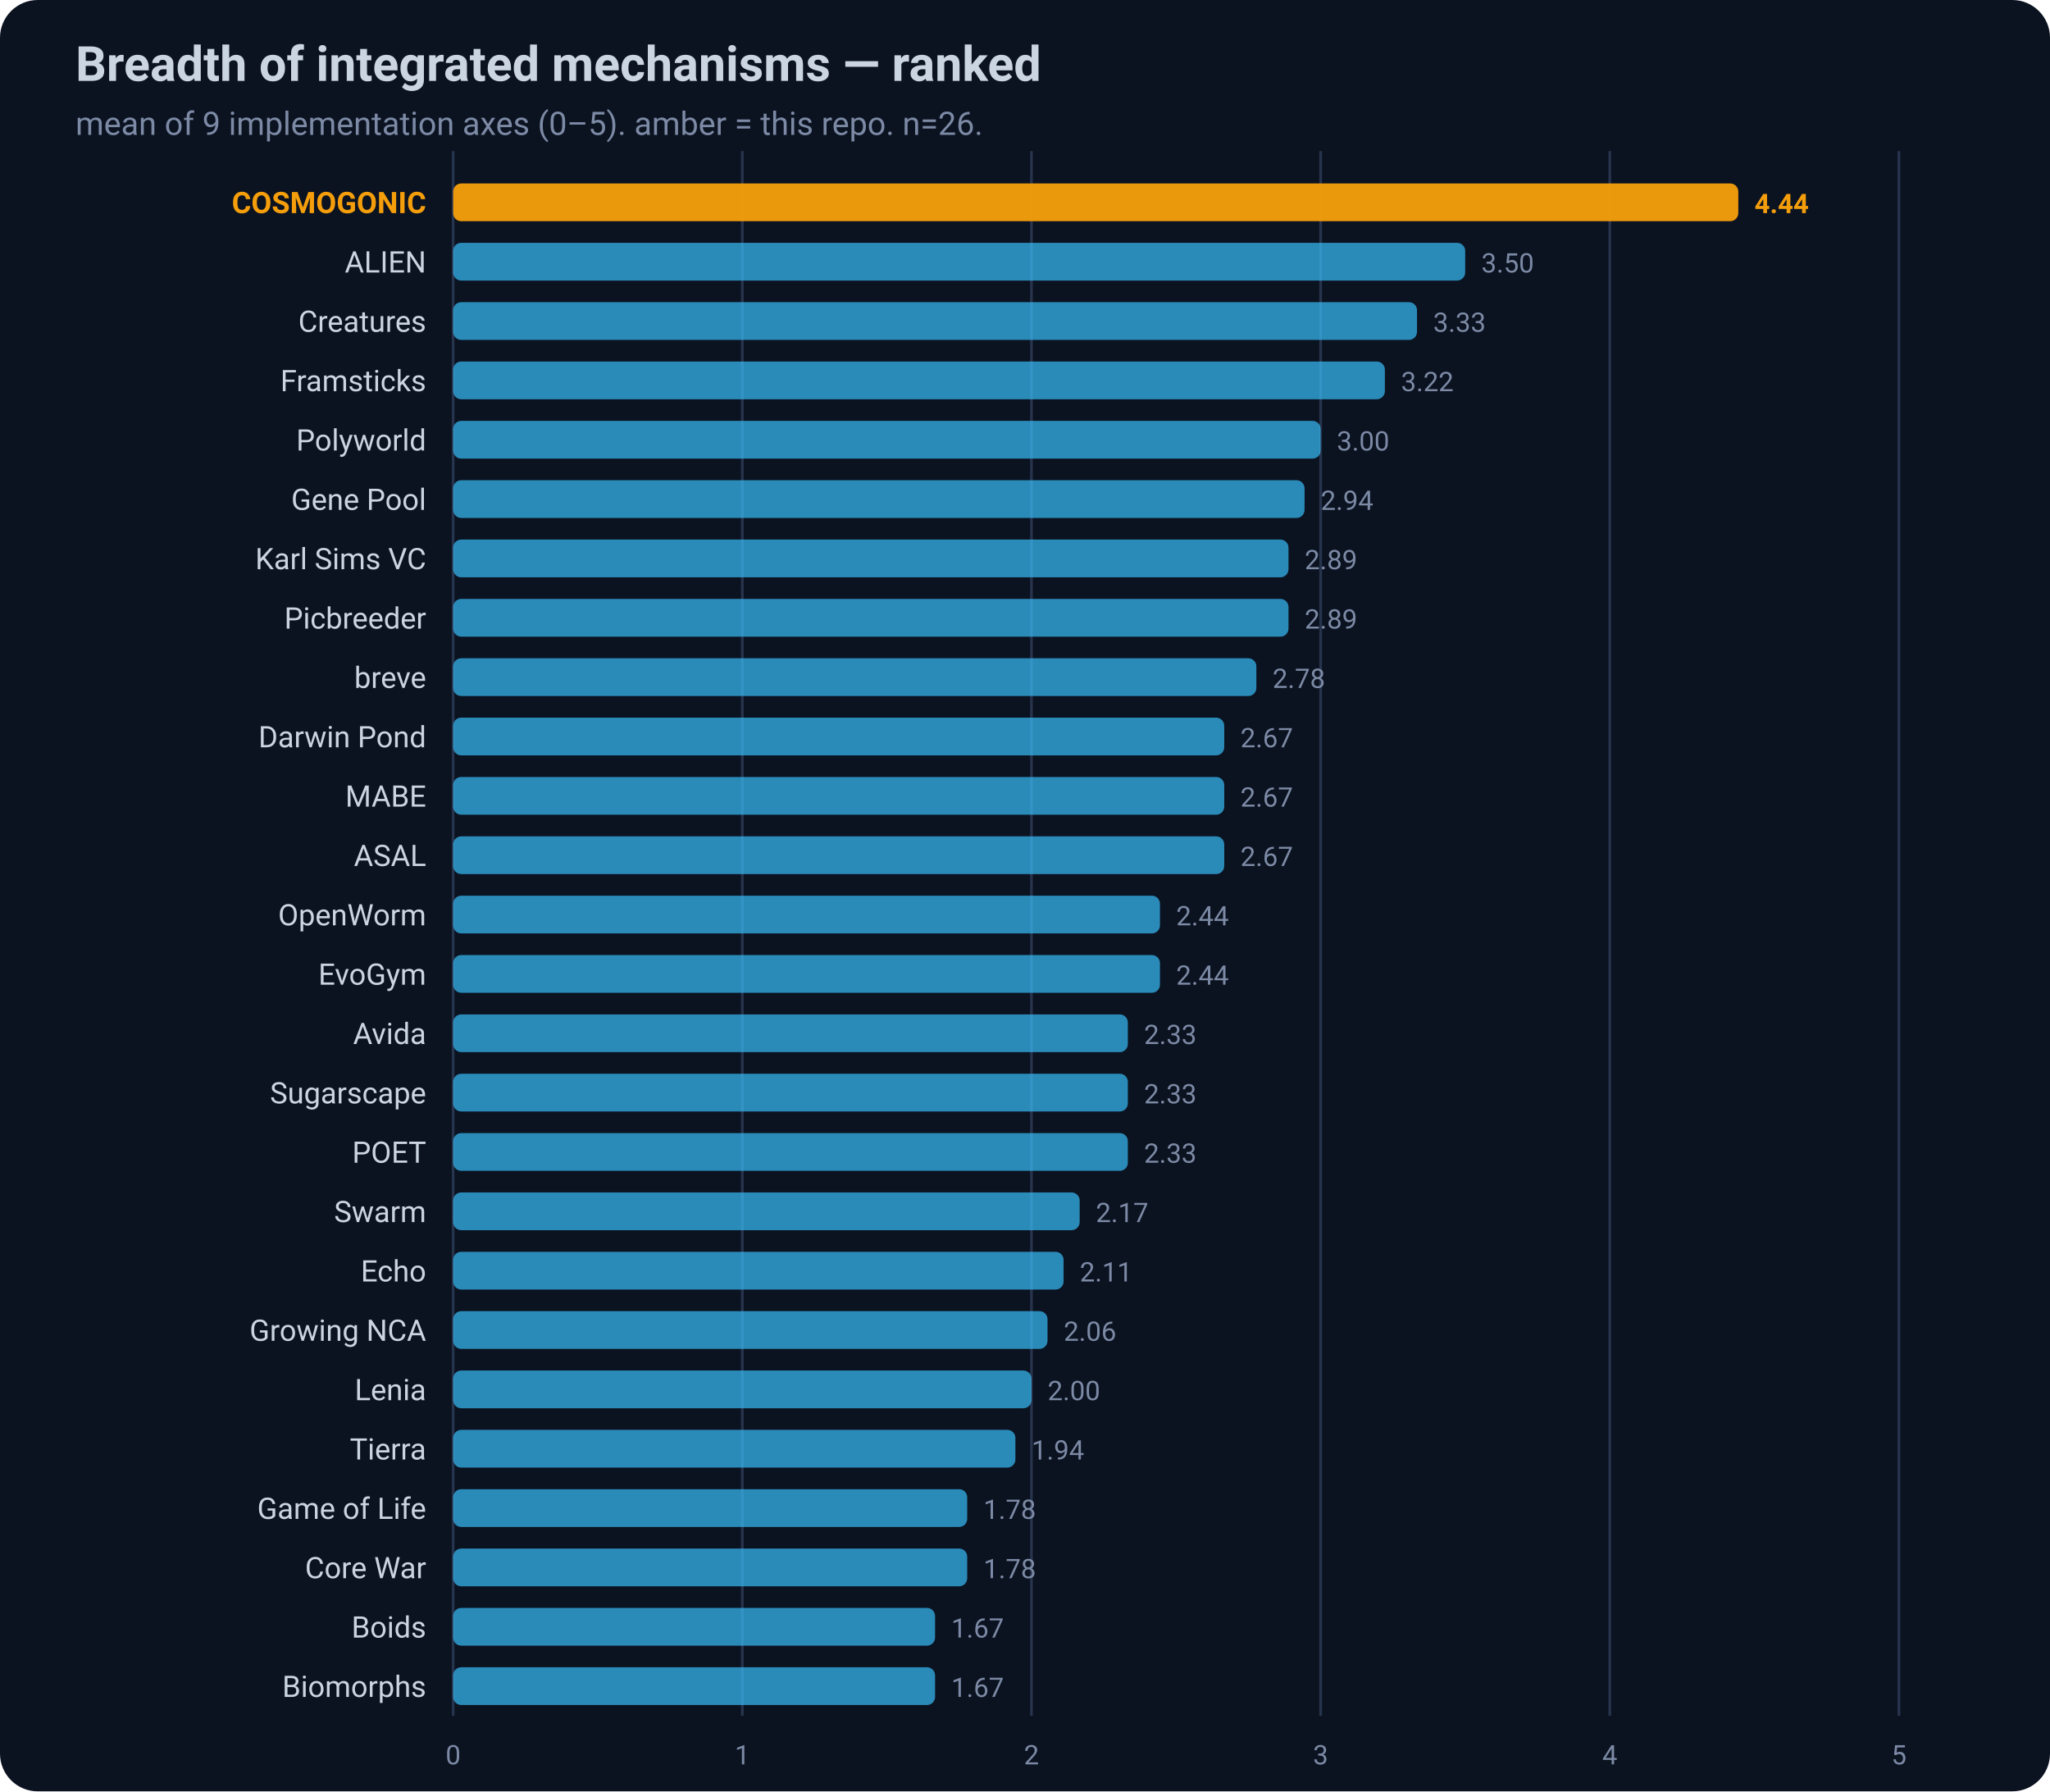
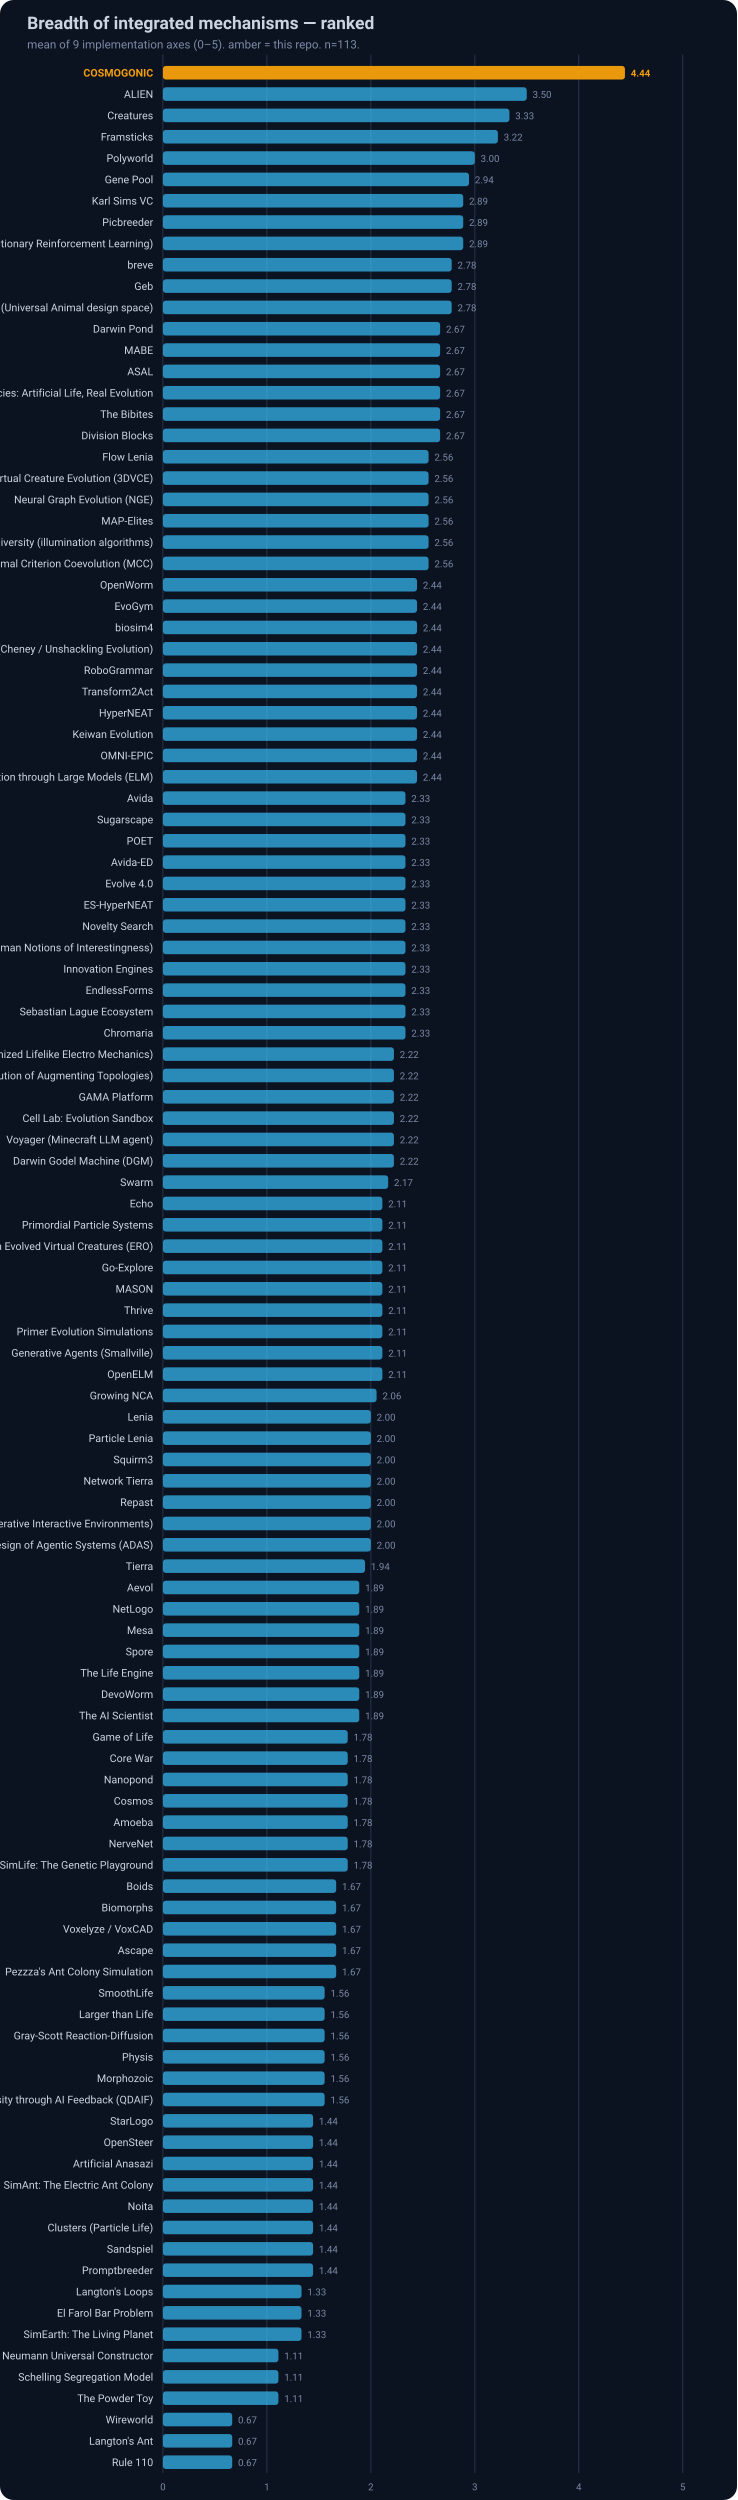
- <svg xmlns="http://www.w3.org/2000/svg" viewBox="0 0 760 664" font-family="ui-sans-serif,system-ui,Segoe UI,Roboto,sans-serif" role="img" aria-label="Ranked breadth of integrated mechanisms">
-   <rect width="760" height="664" rx="14" fill="#0b1220" />
+ <svg xmlns="http://www.w3.org/2000/svg" viewBox="0 0 760 2578" font-family="ui-sans-serif,system-ui,Segoe UI,Roboto,sans-serif" role="img" aria-label="Ranked breadth of integrated mechanisms">
+   <rect width="760" height="2578" rx="14" fill="#0b1220" />
  <text x="28" y="30" fill="#cbd5e1" font-size="18" font-weight="700">Breadth of integrated mechanisms — ranked</text>
-   <text x="28" y="50" fill="#7c8aa5" font-size="12">mean of 9 implementation axes (0–5). amber = this repo. n=26.</text>
-   <line x1="168" y1="56" x2="168" y2="636" stroke="#27344d" stroke-width="1" />
-   <text x="168" y="654" fill="#7c8aa5" font-size="10" text-anchor="middle">0</text>
-   <line x1="275.2" y1="56" x2="275.2" y2="636" stroke="#27344d" stroke-width="1" />
-   <text x="275.2" y="654" fill="#7c8aa5" font-size="10" text-anchor="middle">1</text>
-   <line x1="382.4" y1="56" x2="382.4" y2="636" stroke="#27344d" stroke-width="1" />
-   <text x="382.4" y="654" fill="#7c8aa5" font-size="10" text-anchor="middle">2</text>
-   <line x1="489.6" y1="56" x2="489.6" y2="636" stroke="#27344d" stroke-width="1" />
-   <text x="489.6" y="654" fill="#7c8aa5" font-size="10" text-anchor="middle">3</text>
-   <line x1="596.8" y1="56" x2="596.8" y2="636" stroke="#27344d" stroke-width="1" />
-   <text x="596.8" y="654" fill="#7c8aa5" font-size="10" text-anchor="middle">4</text>
-   <line x1="704" y1="56" x2="704" y2="636" stroke="#27344d" stroke-width="1" />
-   <text x="704" y="654" fill="#7c8aa5" font-size="10" text-anchor="middle">5</text>
+   <text x="28" y="50" fill="#7c8aa5" font-size="12">mean of 9 implementation axes (0–5). amber = this repo. n=113.</text>
+   <line x1="168" y1="56" x2="168" y2="2550" stroke="#27344d" stroke-width="1" />
+   <text x="168" y="2568" fill="#7c8aa5" font-size="10" text-anchor="middle">0</text>
+   <line x1="275.2" y1="56" x2="275.2" y2="2550" stroke="#27344d" stroke-width="1" />
+   <text x="275.2" y="2568" fill="#7c8aa5" font-size="10" text-anchor="middle">1</text>
+   <line x1="382.4" y1="56" x2="382.4" y2="2550" stroke="#27344d" stroke-width="1" />
+   <text x="382.4" y="2568" fill="#7c8aa5" font-size="10" text-anchor="middle">2</text>
+   <line x1="489.6" y1="56" x2="489.6" y2="2550" stroke="#27344d" stroke-width="1" />
+   <text x="489.6" y="2568" fill="#7c8aa5" font-size="10" text-anchor="middle">3</text>
+   <line x1="596.8" y1="56" x2="596.8" y2="2550" stroke="#27344d" stroke-width="1" />
+   <text x="596.8" y="2568" fill="#7c8aa5" font-size="10" text-anchor="middle">4</text>
+   <line x1="704" y1="56" x2="704" y2="2550" stroke="#27344d" stroke-width="1" />
+   <text x="704" y="2568" fill="#7c8aa5" font-size="10" text-anchor="middle">5</text>
  <text x="158" y="79" fill="#f59e0b" font-size="11" font-weight="700" text-anchor="end">COSMOGONIC</text>
  <rect x="168" y="68" width="476.444" height="14" rx="3" fill="#f59e0b" opacity="0.95" />
  <text x="650.444" y="79" fill="#f59e0b" font-size="10" font-weight="700">4.44</text>
  <text x="158" y="101" fill="#cbd5e1" font-size="11" font-weight="400" text-anchor="end">ALIEN</text>
  <rect x="168" y="90" width="375.2" height="14" rx="3" fill="#38bdf8" opacity="0.7" />
  <text x="549.2" y="101" fill="#7c8aa5" font-size="10" font-weight="400">3.50</text>
  <text x="158" y="123" fill="#cbd5e1" font-size="11" font-weight="400" text-anchor="end">Creatures</text>
  <rect x="168" y="112" width="357.333" height="14" rx="3" fill="#38bdf8" opacity="0.7" />
  <text x="531.333" y="123" fill="#7c8aa5" font-size="10" font-weight="400">3.33</text>
  <text x="158" y="145" fill="#cbd5e1" font-size="11" font-weight="400" text-anchor="end">Framsticks</text>
  <rect x="168" y="134" width="345.422" height="14" rx="3" fill="#38bdf8" opacity="0.7" />
  <text x="519.422" y="145" fill="#7c8aa5" font-size="10" font-weight="400">3.22</text>
  <text x="158" y="167" fill="#cbd5e1" font-size="11" font-weight="400" text-anchor="end">Polyworld</text>
  <rect x="168" y="156" width="321.6" height="14" rx="3" fill="#38bdf8" opacity="0.7" />
  <text x="495.6" y="167" fill="#7c8aa5" font-size="10" font-weight="400">3.00</text>
  <text x="158" y="189" fill="#cbd5e1" font-size="11" font-weight="400" text-anchor="end">Gene Pool</text>
  <rect x="168" y="178" width="315.644" height="14" rx="3" fill="#38bdf8" opacity="0.7" />
  <text x="489.644" y="189" fill="#7c8aa5" font-size="10" font-weight="400">2.94</text>
  <text x="158" y="211" fill="#cbd5e1" font-size="11" font-weight="400" text-anchor="end">Karl Sims VC</text>
  <rect x="168" y="200" width="309.689" height="14" rx="3" fill="#38bdf8" opacity="0.7" />
  <text x="483.689" y="211" fill="#7c8aa5" font-size="10" font-weight="400">2.89</text>
  <text x="158" y="233" fill="#cbd5e1" font-size="11" font-weight="400" text-anchor="end">Picbreeder</text>
  <rect x="168" y="222" width="309.689" height="14" rx="3" fill="#38bdf8" opacity="0.7" />
  <text x="483.689" y="233" fill="#7c8aa5" font-size="10" font-weight="400">2.89</text>
-   <text x="158" y="255" fill="#cbd5e1" font-size="11" font-weight="400" text-anchor="end">breve</text>
-   <rect x="168" y="244" width="297.778" height="14" rx="3" fill="#38bdf8" opacity="0.7" />
-   <text x="471.778" y="255" fill="#7c8aa5" font-size="10" font-weight="400">2.78</text>
-   <text x="158" y="277" fill="#cbd5e1" font-size="11" font-weight="400" text-anchor="end">Darwin Pond</text>
-   <rect x="168" y="266" width="285.867" height="14" rx="3" fill="#38bdf8" opacity="0.7" />
-   <text x="459.867" y="277" fill="#7c8aa5" font-size="10" font-weight="400">2.67</text>
-   <text x="158" y="299" fill="#cbd5e1" font-size="11" font-weight="400" text-anchor="end">MABE</text>
-   <rect x="168" y="288" width="285.867" height="14" rx="3" fill="#38bdf8" opacity="0.7" />
-   <text x="459.867" y="299" fill="#7c8aa5" font-size="10" font-weight="400">2.67</text>
-   <text x="158" y="321" fill="#cbd5e1" font-size="11" font-weight="400" text-anchor="end">ASAL</text>
-   <rect x="168" y="310" width="285.867" height="14" rx="3" fill="#38bdf8" opacity="0.7" />
-   <text x="459.867" y="321" fill="#7c8aa5" font-size="10" font-weight="400">2.67</text>
-   <text x="158" y="343" fill="#cbd5e1" font-size="11" font-weight="400" text-anchor="end">OpenWorm</text>
-   <rect x="168" y="332" width="262.044" height="14" rx="3" fill="#38bdf8" opacity="0.7" />
-   <text x="436.044" y="343" fill="#7c8aa5" font-size="10" font-weight="400">2.44</text>
-   <text x="158" y="365" fill="#cbd5e1" font-size="11" font-weight="400" text-anchor="end">EvoGym</text>
-   <rect x="168" y="354" width="262.044" height="14" rx="3" fill="#38bdf8" opacity="0.7" />
-   <text x="436.044" y="365" fill="#7c8aa5" font-size="10" font-weight="400">2.44</text>
-   <text x="158" y="387" fill="#cbd5e1" font-size="11" font-weight="400" text-anchor="end">Avida</text>
-   <rect x="168" y="376" width="250.133" height="14" rx="3" fill="#38bdf8" opacity="0.7" />
-   <text x="424.133" y="387" fill="#7c8aa5" font-size="10" font-weight="400">2.33</text>
-   <text x="158" y="409" fill="#cbd5e1" font-size="11" font-weight="400" text-anchor="end">Sugarscape</text>
-   <rect x="168" y="398" width="250.133" height="14" rx="3" fill="#38bdf8" opacity="0.7" />
-   <text x="424.133" y="409" fill="#7c8aa5" font-size="10" font-weight="400">2.33</text>
-   <text x="158" y="431" fill="#cbd5e1" font-size="11" font-weight="400" text-anchor="end">POET</text>
-   <rect x="168" y="420" width="250.133" height="14" rx="3" fill="#38bdf8" opacity="0.7" />
-   <text x="424.133" y="431" fill="#7c8aa5" font-size="10" font-weight="400">2.33</text>
-   <text x="158" y="453" fill="#cbd5e1" font-size="11" font-weight="400" text-anchor="end">Swarm</text>
-   <rect x="168" y="442" width="232.267" height="14" rx="3" fill="#38bdf8" opacity="0.7" />
-   <text x="406.267" y="453" fill="#7c8aa5" font-size="10" font-weight="400">2.17</text>
-   <text x="158" y="475" fill="#cbd5e1" font-size="11" font-weight="400" text-anchor="end">Echo</text>
-   <rect x="168" y="464" width="226.311" height="14" rx="3" fill="#38bdf8" opacity="0.7" />
-   <text x="400.311" y="475" fill="#7c8aa5" font-size="10" font-weight="400">2.11</text>
-   <text x="158" y="497" fill="#cbd5e1" font-size="11" font-weight="400" text-anchor="end">Growing NCA</text>
-   <rect x="168" y="486" width="220.356" height="14" rx="3" fill="#38bdf8" opacity="0.7" />
-   <text x="394.356" y="497" fill="#7c8aa5" font-size="10" font-weight="400">2.06</text>
-   <text x="158" y="519" fill="#cbd5e1" font-size="11" font-weight="400" text-anchor="end">Lenia</text>
-   <rect x="168" y="508" width="214.4" height="14" rx="3" fill="#38bdf8" opacity="0.7" />
-   <text x="388.4" y="519" fill="#7c8aa5" font-size="10" font-weight="400">2.00</text>
-   <text x="158" y="541" fill="#cbd5e1" font-size="11" font-weight="400" text-anchor="end">Tierra</text>
-   <rect x="168" y="530" width="208.444" height="14" rx="3" fill="#38bdf8" opacity="0.7" />
-   <text x="382.444" y="541" fill="#7c8aa5" font-size="10" font-weight="400">1.94</text>
-   <text x="158" y="563" fill="#cbd5e1" font-size="11" font-weight="400" text-anchor="end">Game of Life</text>
-   <rect x="168" y="552" width="190.578" height="14" rx="3" fill="#38bdf8" opacity="0.7" />
-   <text x="364.578" y="563" fill="#7c8aa5" font-size="10" font-weight="400">1.78</text>
-   <text x="158" y="585" fill="#cbd5e1" font-size="11" font-weight="400" text-anchor="end">Core War</text>
-   <rect x="168" y="574" width="190.578" height="14" rx="3" fill="#38bdf8" opacity="0.7" />
-   <text x="364.578" y="585" fill="#7c8aa5" font-size="10" font-weight="400">1.78</text>
-   <text x="158" y="607" fill="#cbd5e1" font-size="11" font-weight="400" text-anchor="end">Boids</text>
-   <rect x="168" y="596" width="178.667" height="14" rx="3" fill="#38bdf8" opacity="0.7" />
-   <text x="352.667" y="607" fill="#7c8aa5" font-size="10" font-weight="400">1.67</text>
-   <text x="158" y="629" fill="#cbd5e1" font-size="11" font-weight="400" text-anchor="end">Biomorphs</text>
-   <rect x="168" y="618" width="178.667" height="14" rx="3" fill="#38bdf8" opacity="0.7" />
-   <text x="352.667" y="629" fill="#7c8aa5" font-size="10" font-weight="400">1.67</text>
+   <text x="158" y="255" fill="#cbd5e1" font-size="11" font-weight="400" text-anchor="end">DERL (Deep Evolutionary Reinforcement Learning)</text>
+   <rect x="168" y="244" width="309.689" height="14" rx="3" fill="#38bdf8" opacity="0.7" />
+   <text x="483.689" y="255" fill="#7c8aa5" font-size="10" font-weight="400">2.89</text>
+   <text x="158" y="277" fill="#cbd5e1" font-size="11" font-weight="400" text-anchor="end">breve</text>
+   <rect x="168" y="266" width="297.778" height="14" rx="3" fill="#38bdf8" opacity="0.7" />
+   <text x="471.778" y="277" fill="#7c8aa5" font-size="10" font-weight="400">2.78</text>
+   <text x="158" y="299" fill="#cbd5e1" font-size="11" font-weight="400" text-anchor="end">Geb</text>
+   <rect x="168" y="288" width="297.778" height="14" rx="3" fill="#38bdf8" opacity="0.7" />
+   <text x="471.778" y="299" fill="#7c8aa5" font-size="10" font-weight="400">2.78</text>
+   <text x="158" y="321" fill="#cbd5e1" font-size="11" font-weight="400" text-anchor="end">UNIMAL (Universal Animal design space)</text>
+   <rect x="168" y="310" width="297.778" height="14" rx="3" fill="#38bdf8" opacity="0.7" />
+   <text x="471.778" y="321" fill="#7c8aa5" font-size="10" font-weight="400">2.78</text>
+   <text x="158" y="343" fill="#cbd5e1" font-size="11" font-weight="400" text-anchor="end">Darwin Pond</text>
+   <rect x="168" y="332" width="285.867" height="14" rx="3" fill="#38bdf8" opacity="0.7" />
+   <text x="459.867" y="343" fill="#7c8aa5" font-size="10" font-weight="400">2.67</text>
+   <text x="158" y="365" fill="#cbd5e1" font-size="11" font-weight="400" text-anchor="end">MABE</text>
+   <rect x="168" y="354" width="285.867" height="14" rx="3" fill="#38bdf8" opacity="0.7" />
+   <text x="459.867" y="365" fill="#7c8aa5" font-size="10" font-weight="400">2.67</text>
+   <text x="158" y="387" fill="#cbd5e1" font-size="11" font-weight="400" text-anchor="end">ASAL</text>
+   <rect x="168" y="376" width="285.867" height="14" rx="3" fill="#38bdf8" opacity="0.7" />
+   <text x="459.867" y="387" fill="#7c8aa5" font-size="10" font-weight="400">2.67</text>
+   <text x="158" y="409" fill="#cbd5e1" font-size="11" font-weight="400" text-anchor="end">Species: Artificial Life, Real Evolution</text>
+   <rect x="168" y="398" width="285.867" height="14" rx="3" fill="#38bdf8" opacity="0.7" />
+   <text x="459.867" y="409" fill="#7c8aa5" font-size="10" font-weight="400">2.67</text>
+   <text x="158" y="431" fill="#cbd5e1" font-size="11" font-weight="400" text-anchor="end">The Bibites</text>
+   <rect x="168" y="420" width="285.867" height="14" rx="3" fill="#38bdf8" opacity="0.7" />
+   <text x="459.867" y="431" fill="#7c8aa5" font-size="10" font-weight="400">2.67</text>
+   <text x="158" y="453" fill="#cbd5e1" font-size="11" font-weight="400" text-anchor="end">Division Blocks</text>
+   <rect x="168" y="442" width="285.867" height="14" rx="3" fill="#38bdf8" opacity="0.7" />
+   <text x="459.867" y="453" fill="#7c8aa5" font-size="10" font-weight="400">2.67</text>
+   <text x="158" y="475" fill="#cbd5e1" font-size="11" font-weight="400" text-anchor="end">Flow Lenia</text>
+   <rect x="168" y="464" width="273.956" height="14" rx="3" fill="#38bdf8" opacity="0.7" />
+   <text x="447.956" y="475" fill="#7c8aa5" font-size="10" font-weight="400">2.56</text>
+   <text x="158" y="497" fill="#cbd5e1" font-size="11" font-weight="400" text-anchor="end">3D Virtual Creature Evolution (3DVCE)</text>
+   <rect x="168" y="486" width="273.956" height="14" rx="3" fill="#38bdf8" opacity="0.7" />
+   <text x="447.956" y="497" fill="#7c8aa5" font-size="10" font-weight="400">2.56</text>
+   <text x="158" y="519" fill="#cbd5e1" font-size="11" font-weight="400" text-anchor="end">Neural Graph Evolution (NGE)</text>
+   <rect x="168" y="508" width="273.956" height="14" rx="3" fill="#38bdf8" opacity="0.7" />
+   <text x="447.956" y="519" fill="#7c8aa5" font-size="10" font-weight="400">2.56</text>
+   <text x="158" y="541" fill="#cbd5e1" font-size="11" font-weight="400" text-anchor="end">MAP-Elites</text>
+   <rect x="168" y="530" width="273.956" height="14" rx="3" fill="#38bdf8" opacity="0.7" />
+   <text x="447.956" y="541" fill="#7c8aa5" font-size="10" font-weight="400">2.56</text>
+   <text x="158" y="563" fill="#cbd5e1" font-size="11" font-weight="400" text-anchor="end">Quality-Diversity (illumination algorithms)</text>
+   <rect x="168" y="552" width="273.956" height="14" rx="3" fill="#38bdf8" opacity="0.7" />
+   <text x="447.956" y="563" fill="#7c8aa5" font-size="10" font-weight="400">2.56</text>
+   <text x="158" y="585" fill="#cbd5e1" font-size="11" font-weight="400" text-anchor="end">Minimal Criterion Coevolution (MCC)</text>
+   <rect x="168" y="574" width="273.956" height="14" rx="3" fill="#38bdf8" opacity="0.7" />
+   <text x="447.956" y="585" fill="#7c8aa5" font-size="10" font-weight="400">2.56</text>
+   <text x="158" y="607" fill="#cbd5e1" font-size="11" font-weight="400" text-anchor="end">OpenWorm</text>
+   <rect x="168" y="596" width="262.044" height="14" rx="3" fill="#38bdf8" opacity="0.7" />
+   <text x="436.044" y="607" fill="#7c8aa5" font-size="10" font-weight="400">2.44</text>
+   <text x="158" y="629" fill="#cbd5e1" font-size="11" font-weight="400" text-anchor="end">EvoGym</text>
+   <rect x="168" y="618" width="262.044" height="14" rx="3" fill="#38bdf8" opacity="0.7" />
+   <text x="436.044" y="629" fill="#7c8aa5" font-size="10" font-weight="400">2.44</text>
+   <text x="158" y="651" fill="#cbd5e1" font-size="11" font-weight="400" text-anchor="end">biosim4</text>
+   <rect x="168" y="640" width="262.044" height="14" rx="3" fill="#38bdf8" opacity="0.7" />
+   <text x="436.044" y="651" fill="#7c8aa5" font-size="10" font-weight="400">2.44</text>
+   <text x="158" y="673" fill="#cbd5e1" font-size="11" font-weight="400" text-anchor="end">Evolving Soft Robots (Cheney / Unshackling Evolution)</text>
+   <rect x="168" y="662" width="262.044" height="14" rx="3" fill="#38bdf8" opacity="0.7" />
+   <text x="436.044" y="673" fill="#7c8aa5" font-size="10" font-weight="400">2.44</text>
+   <text x="158" y="695" fill="#cbd5e1" font-size="11" font-weight="400" text-anchor="end">RoboGrammar</text>
+   <rect x="168" y="684" width="262.044" height="14" rx="3" fill="#38bdf8" opacity="0.7" />
+   <text x="436.044" y="695" fill="#7c8aa5" font-size="10" font-weight="400">2.44</text>
+   <text x="158" y="717" fill="#cbd5e1" font-size="11" font-weight="400" text-anchor="end">Transform2Act</text>
+   <rect x="168" y="706" width="262.044" height="14" rx="3" fill="#38bdf8" opacity="0.7" />
+   <text x="436.044" y="717" fill="#7c8aa5" font-size="10" font-weight="400">2.44</text>
+   <text x="158" y="739" fill="#cbd5e1" font-size="11" font-weight="400" text-anchor="end">HyperNEAT</text>
+   <rect x="168" y="728" width="262.044" height="14" rx="3" fill="#38bdf8" opacity="0.7" />
+   <text x="436.044" y="739" fill="#7c8aa5" font-size="10" font-weight="400">2.44</text>
+   <text x="158" y="761" fill="#cbd5e1" font-size="11" font-weight="400" text-anchor="end">Keiwan Evolution</text>
+   <rect x="168" y="750" width="262.044" height="14" rx="3" fill="#38bdf8" opacity="0.7" />
+   <text x="436.044" y="761" fill="#7c8aa5" font-size="10" font-weight="400">2.44</text>
+   <text x="158" y="783" fill="#cbd5e1" font-size="11" font-weight="400" text-anchor="end">OMNI-EPIC</text>
+   <rect x="168" y="772" width="262.044" height="14" rx="3" fill="#38bdf8" opacity="0.7" />
+   <text x="436.044" y="783" fill="#7c8aa5" font-size="10" font-weight="400">2.44</text>
+   <text x="158" y="805" fill="#cbd5e1" font-size="11" font-weight="400" text-anchor="end">Evolution through Large Models (ELM)</text>
+   <rect x="168" y="794" width="262.044" height="14" rx="3" fill="#38bdf8" opacity="0.7" />
+   <text x="436.044" y="805" fill="#7c8aa5" font-size="10" font-weight="400">2.44</text>
+   <text x="158" y="827" fill="#cbd5e1" font-size="11" font-weight="400" text-anchor="end">Avida</text>
+   <rect x="168" y="816" width="250.133" height="14" rx="3" fill="#38bdf8" opacity="0.7" />
+   <text x="424.133" y="827" fill="#7c8aa5" font-size="10" font-weight="400">2.33</text>
+   <text x="158" y="849" fill="#cbd5e1" font-size="11" font-weight="400" text-anchor="end">Sugarscape</text>
+   <rect x="168" y="838" width="250.133" height="14" rx="3" fill="#38bdf8" opacity="0.7" />
+   <text x="424.133" y="849" fill="#7c8aa5" font-size="10" font-weight="400">2.33</text>
+   <text x="158" y="871" fill="#cbd5e1" font-size="11" font-weight="400" text-anchor="end">POET</text>
+   <rect x="168" y="860" width="250.133" height="14" rx="3" fill="#38bdf8" opacity="0.7" />
+   <text x="424.133" y="871" fill="#7c8aa5" font-size="10" font-weight="400">2.33</text>
+   <text x="158" y="893" fill="#cbd5e1" font-size="11" font-weight="400" text-anchor="end">Avida-ED</text>
+   <rect x="168" y="882" width="250.133" height="14" rx="3" fill="#38bdf8" opacity="0.7" />
+   <text x="424.133" y="893" fill="#7c8aa5" font-size="10" font-weight="400">2.33</text>
+   <text x="158" y="915" fill="#cbd5e1" font-size="11" font-weight="400" text-anchor="end">Evolve 4.0</text>
+   <rect x="168" y="904" width="250.133" height="14" rx="3" fill="#38bdf8" opacity="0.7" />
+   <text x="424.133" y="915" fill="#7c8aa5" font-size="10" font-weight="400">2.33</text>
+   <text x="158" y="937" fill="#cbd5e1" font-size="11" font-weight="400" text-anchor="end">ES-HyperNEAT</text>
+   <rect x="168" y="926" width="250.133" height="14" rx="3" fill="#38bdf8" opacity="0.7" />
+   <text x="424.133" y="937" fill="#7c8aa5" font-size="10" font-weight="400">2.33</text>
+   <text x="158" y="959" fill="#cbd5e1" font-size="11" font-weight="400" text-anchor="end">Novelty Search</text>
+   <rect x="168" y="948" width="250.133" height="14" rx="3" fill="#38bdf8" opacity="0.7" />
+   <text x="424.133" y="959" fill="#7c8aa5" font-size="10" font-weight="400">2.33</text>
+   <text x="158" y="981" fill="#cbd5e1" font-size="11" font-weight="400" text-anchor="end">OMNI (Open-endedness via Models of human Notions of Interestingness)</text>
+   <rect x="168" y="970" width="250.133" height="14" rx="3" fill="#38bdf8" opacity="0.7" />
+   <text x="424.133" y="981" fill="#7c8aa5" font-size="10" font-weight="400">2.33</text>
+   <text x="158" y="1003" fill="#cbd5e1" font-size="11" font-weight="400" text-anchor="end">Innovation Engines</text>
+   <rect x="168" y="992" width="250.133" height="14" rx="3" fill="#38bdf8" opacity="0.7" />
+   <text x="424.133" y="1003" fill="#7c8aa5" font-size="10" font-weight="400">2.33</text>
+   <text x="158" y="1025" fill="#cbd5e1" font-size="11" font-weight="400" text-anchor="end">EndlessForms</text>
+   <rect x="168" y="1014" width="250.133" height="14" rx="3" fill="#38bdf8" opacity="0.7" />
+   <text x="424.133" y="1025" fill="#7c8aa5" font-size="10" font-weight="400">2.33</text>
+   <text x="158" y="1047" fill="#cbd5e1" font-size="11" font-weight="400" text-anchor="end">Sebastian Lague Ecosystem</text>
+   <rect x="168" y="1036" width="250.133" height="14" rx="3" fill="#38bdf8" opacity="0.7" />
+   <text x="424.133" y="1047" fill="#7c8aa5" font-size="10" font-weight="400">2.33</text>
+   <text x="158" y="1069" fill="#cbd5e1" font-size="11" font-weight="400" text-anchor="end">Chromaria</text>
+   <rect x="168" y="1058" width="250.133" height="14" rx="3" fill="#38bdf8" opacity="0.7" />
+   <text x="424.133" y="1069" fill="#7c8aa5" font-size="10" font-weight="400">2.33</text>
+   <text x="158" y="1091" fill="#cbd5e1" font-size="11" font-weight="400" text-anchor="end">GOLEM (Genetically Organized Lifelike Electro Mechanics)</text>
+   <rect x="168" y="1080" width="238.222" height="14" rx="3" fill="#38bdf8" opacity="0.7" />
+   <text x="412.222" y="1091" fill="#7c8aa5" font-size="10" font-weight="400">2.22</text>
+   <text x="158" y="1113" fill="#cbd5e1" font-size="11" font-weight="400" text-anchor="end">NEAT (NeuroEvolution of Augmenting Topologies)</text>
+   <rect x="168" y="1102" width="238.222" height="14" rx="3" fill="#38bdf8" opacity="0.7" />
+   <text x="412.222" y="1113" fill="#7c8aa5" font-size="10" font-weight="400">2.22</text>
+   <text x="158" y="1135" fill="#cbd5e1" font-size="11" font-weight="400" text-anchor="end">GAMA Platform</text>
+   <rect x="168" y="1124" width="238.222" height="14" rx="3" fill="#38bdf8" opacity="0.7" />
+   <text x="412.222" y="1135" fill="#7c8aa5" font-size="10" font-weight="400">2.22</text>
+   <text x="158" y="1157" fill="#cbd5e1" font-size="11" font-weight="400" text-anchor="end">Cell Lab: Evolution Sandbox</text>
+   <rect x="168" y="1146" width="238.222" height="14" rx="3" fill="#38bdf8" opacity="0.7" />
+   <text x="412.222" y="1157" fill="#7c8aa5" font-size="10" font-weight="400">2.22</text>
+   <text x="158" y="1179" fill="#cbd5e1" font-size="11" font-weight="400" text-anchor="end">Voyager (Minecraft LLM agent)</text>
+   <rect x="168" y="1168" width="238.222" height="14" rx="3" fill="#38bdf8" opacity="0.7" />
+   <text x="412.222" y="1179" fill="#7c8aa5" font-size="10" font-weight="400">2.22</text>
+   <text x="158" y="1201" fill="#cbd5e1" font-size="11" font-weight="400" text-anchor="end">Darwin Godel Machine (DGM)</text>
+   <rect x="168" y="1190" width="238.222" height="14" rx="3" fill="#38bdf8" opacity="0.7" />
+   <text x="412.222" y="1201" fill="#7c8aa5" font-size="10" font-weight="400">2.22</text>
+   <text x="158" y="1223" fill="#cbd5e1" font-size="11" font-weight="400" text-anchor="end">Swarm</text>
+   <rect x="168" y="1212" width="232.267" height="14" rx="3" fill="#38bdf8" opacity="0.7" />
+   <text x="406.267" y="1223" fill="#7c8aa5" font-size="10" font-weight="400">2.17</text>
+   <text x="158" y="1245" fill="#cbd5e1" font-size="11" font-weight="400" text-anchor="end">Echo</text>
+   <rect x="168" y="1234" width="226.311" height="14" rx="3" fill="#38bdf8" opacity="0.7" />
+   <text x="400.311" y="1245" fill="#7c8aa5" font-size="10" font-weight="400">2.11</text>
+   <text x="158" y="1267" fill="#cbd5e1" font-size="11" font-weight="400" text-anchor="end">Primordial Particle Systems</text>
+   <rect x="168" y="1256" width="226.311" height="14" rx="3" fill="#38bdf8" opacity="0.7" />
+   <text x="400.311" y="1267" fill="#7c8aa5" font-size="10" font-weight="400">2.11</text>
+   <text x="158" y="1289" fill="#cbd5e1" font-size="11" font-weight="400" text-anchor="end">Krcah Evolved Virtual Creatures (ERO)</text>
+   <rect x="168" y="1278" width="226.311" height="14" rx="3" fill="#38bdf8" opacity="0.7" />
+   <text x="400.311" y="1289" fill="#7c8aa5" font-size="10" font-weight="400">2.11</text>
+   <text x="158" y="1311" fill="#cbd5e1" font-size="11" font-weight="400" text-anchor="end">Go-Explore</text>
+   <rect x="168" y="1300" width="226.311" height="14" rx="3" fill="#38bdf8" opacity="0.7" />
+   <text x="400.311" y="1311" fill="#7c8aa5" font-size="10" font-weight="400">2.11</text>
+   <text x="158" y="1333" fill="#cbd5e1" font-size="11" font-weight="400" text-anchor="end">MASON</text>
+   <rect x="168" y="1322" width="226.311" height="14" rx="3" fill="#38bdf8" opacity="0.7" />
+   <text x="400.311" y="1333" fill="#7c8aa5" font-size="10" font-weight="400">2.11</text>
+   <text x="158" y="1355" fill="#cbd5e1" font-size="11" font-weight="400" text-anchor="end">Thrive</text>
+   <rect x="168" y="1344" width="226.311" height="14" rx="3" fill="#38bdf8" opacity="0.7" />
+   <text x="400.311" y="1355" fill="#7c8aa5" font-size="10" font-weight="400">2.11</text>
+   <text x="158" y="1377" fill="#cbd5e1" font-size="11" font-weight="400" text-anchor="end">Primer Evolution Simulations</text>
+   <rect x="168" y="1366" width="226.311" height="14" rx="3" fill="#38bdf8" opacity="0.7" />
+   <text x="400.311" y="1377" fill="#7c8aa5" font-size="10" font-weight="400">2.11</text>
+   <text x="158" y="1399" fill="#cbd5e1" font-size="11" font-weight="400" text-anchor="end">Generative Agents (Smallville)</text>
+   <rect x="168" y="1388" width="226.311" height="14" rx="3" fill="#38bdf8" opacity="0.7" />
+   <text x="400.311" y="1399" fill="#7c8aa5" font-size="10" font-weight="400">2.11</text>
+   <text x="158" y="1421" fill="#cbd5e1" font-size="11" font-weight="400" text-anchor="end">OpenELM</text>
+   <rect x="168" y="1410" width="226.311" height="14" rx="3" fill="#38bdf8" opacity="0.7" />
+   <text x="400.311" y="1421" fill="#7c8aa5" font-size="10" font-weight="400">2.11</text>
+   <text x="158" y="1443" fill="#cbd5e1" font-size="11" font-weight="400" text-anchor="end">Growing NCA</text>
+   <rect x="168" y="1432" width="220.356" height="14" rx="3" fill="#38bdf8" opacity="0.7" />
+   <text x="394.356" y="1443" fill="#7c8aa5" font-size="10" font-weight="400">2.06</text>
+   <text x="158" y="1465" fill="#cbd5e1" font-size="11" font-weight="400" text-anchor="end">Lenia</text>
+   <rect x="168" y="1454" width="214.4" height="14" rx="3" fill="#38bdf8" opacity="0.7" />
+   <text x="388.4" y="1465" fill="#7c8aa5" font-size="10" font-weight="400">2.00</text>
+   <text x="158" y="1487" fill="#cbd5e1" font-size="11" font-weight="400" text-anchor="end">Particle Lenia</text>
+   <rect x="168" y="1476" width="214.4" height="14" rx="3" fill="#38bdf8" opacity="0.7" />
+   <text x="388.4" y="1487" fill="#7c8aa5" font-size="10" font-weight="400">2.00</text>
+   <text x="158" y="1509" fill="#cbd5e1" font-size="11" font-weight="400" text-anchor="end">Squirm3</text>
+   <rect x="168" y="1498" width="214.4" height="14" rx="3" fill="#38bdf8" opacity="0.7" />
+   <text x="388.4" y="1509" fill="#7c8aa5" font-size="10" font-weight="400">2.00</text>
+   <text x="158" y="1531" fill="#cbd5e1" font-size="11" font-weight="400" text-anchor="end">Network Tierra</text>
+   <rect x="168" y="1520" width="214.4" height="14" rx="3" fill="#38bdf8" opacity="0.7" />
+   <text x="388.4" y="1531" fill="#7c8aa5" font-size="10" font-weight="400">2.00</text>
+   <text x="158" y="1553" fill="#cbd5e1" font-size="11" font-weight="400" text-anchor="end">Repast</text>
+   <rect x="168" y="1542" width="214.4" height="14" rx="3" fill="#38bdf8" opacity="0.7" />
+   <text x="388.4" y="1553" fill="#7c8aa5" font-size="10" font-weight="400">2.00</text>
+   <text x="158" y="1575" fill="#cbd5e1" font-size="11" font-weight="400" text-anchor="end">Genie (Generative Interactive Environments)</text>
+   <rect x="168" y="1564" width="214.4" height="14" rx="3" fill="#38bdf8" opacity="0.7" />
+   <text x="388.4" y="1575" fill="#7c8aa5" font-size="10" font-weight="400">2.00</text>
+   <text x="158" y="1597" fill="#cbd5e1" font-size="11" font-weight="400" text-anchor="end">Automated Design of Agentic Systems (ADAS)</text>
+   <rect x="168" y="1586" width="214.4" height="14" rx="3" fill="#38bdf8" opacity="0.7" />
+   <text x="388.4" y="1597" fill="#7c8aa5" font-size="10" font-weight="400">2.00</text>
+   <text x="158" y="1619" fill="#cbd5e1" font-size="11" font-weight="400" text-anchor="end">Tierra</text>
+   <rect x="168" y="1608" width="208.444" height="14" rx="3" fill="#38bdf8" opacity="0.7" />
+   <text x="382.444" y="1619" fill="#7c8aa5" font-size="10" font-weight="400">1.94</text>
+   <text x="158" y="1641" fill="#cbd5e1" font-size="11" font-weight="400" text-anchor="end">Aevol</text>
+   <rect x="168" y="1630" width="202.489" height="14" rx="3" fill="#38bdf8" opacity="0.7" />
+   <text x="376.489" y="1641" fill="#7c8aa5" font-size="10" font-weight="400">1.89</text>
+   <text x="158" y="1663" fill="#cbd5e1" font-size="11" font-weight="400" text-anchor="end">NetLogo</text>
+   <rect x="168" y="1652" width="202.489" height="14" rx="3" fill="#38bdf8" opacity="0.7" />
+   <text x="376.489" y="1663" fill="#7c8aa5" font-size="10" font-weight="400">1.89</text>
+   <text x="158" y="1685" fill="#cbd5e1" font-size="11" font-weight="400" text-anchor="end">Mesa</text>
+   <rect x="168" y="1674" width="202.489" height="14" rx="3" fill="#38bdf8" opacity="0.7" />
+   <text x="376.489" y="1685" fill="#7c8aa5" font-size="10" font-weight="400">1.89</text>
+   <text x="158" y="1707" fill="#cbd5e1" font-size="11" font-weight="400" text-anchor="end">Spore</text>
+   <rect x="168" y="1696" width="202.489" height="14" rx="3" fill="#38bdf8" opacity="0.7" />
+   <text x="376.489" y="1707" fill="#7c8aa5" font-size="10" font-weight="400">1.89</text>
+   <text x="158" y="1729" fill="#cbd5e1" font-size="11" font-weight="400" text-anchor="end">The Life Engine</text>
+   <rect x="168" y="1718" width="202.489" height="14" rx="3" fill="#38bdf8" opacity="0.7" />
+   <text x="376.489" y="1729" fill="#7c8aa5" font-size="10" font-weight="400">1.89</text>
+   <text x="158" y="1751" fill="#cbd5e1" font-size="11" font-weight="400" text-anchor="end">DevoWorm</text>
+   <rect x="168" y="1740" width="202.489" height="14" rx="3" fill="#38bdf8" opacity="0.7" />
+   <text x="376.489" y="1751" fill="#7c8aa5" font-size="10" font-weight="400">1.89</text>
+   <text x="158" y="1773" fill="#cbd5e1" font-size="11" font-weight="400" text-anchor="end">The AI Scientist</text>
+   <rect x="168" y="1762" width="202.489" height="14" rx="3" fill="#38bdf8" opacity="0.7" />
+   <text x="376.489" y="1773" fill="#7c8aa5" font-size="10" font-weight="400">1.89</text>
+   <text x="158" y="1795" fill="#cbd5e1" font-size="11" font-weight="400" text-anchor="end">Game of Life</text>
+   <rect x="168" y="1784" width="190.578" height="14" rx="3" fill="#38bdf8" opacity="0.7" />
+   <text x="364.578" y="1795" fill="#7c8aa5" font-size="10" font-weight="400">1.78</text>
+   <text x="158" y="1817" fill="#cbd5e1" font-size="11" font-weight="400" text-anchor="end">Core War</text>
+   <rect x="168" y="1806" width="190.578" height="14" rx="3" fill="#38bdf8" opacity="0.7" />
+   <text x="364.578" y="1817" fill="#7c8aa5" font-size="10" font-weight="400">1.78</text>
+   <text x="158" y="1839" fill="#cbd5e1" font-size="11" font-weight="400" text-anchor="end">Nanopond</text>
+   <rect x="168" y="1828" width="190.578" height="14" rx="3" fill="#38bdf8" opacity="0.7" />
+   <text x="364.578" y="1839" fill="#7c8aa5" font-size="10" font-weight="400">1.78</text>
+   <text x="158" y="1861" fill="#cbd5e1" font-size="11" font-weight="400" text-anchor="end">Cosmos</text>
+   <rect x="168" y="1850" width="190.578" height="14" rx="3" fill="#38bdf8" opacity="0.7" />
+   <text x="364.578" y="1861" fill="#7c8aa5" font-size="10" font-weight="400">1.78</text>
+   <text x="158" y="1883" fill="#cbd5e1" font-size="11" font-weight="400" text-anchor="end">Amoeba</text>
+   <rect x="168" y="1872" width="190.578" height="14" rx="3" fill="#38bdf8" opacity="0.7" />
+   <text x="364.578" y="1883" fill="#7c8aa5" font-size="10" font-weight="400">1.78</text>
+   <text x="158" y="1905" fill="#cbd5e1" font-size="11" font-weight="400" text-anchor="end">NerveNet</text>
+   <rect x="168" y="1894" width="190.578" height="14" rx="3" fill="#38bdf8" opacity="0.7" />
+   <text x="364.578" y="1905" fill="#7c8aa5" font-size="10" font-weight="400">1.78</text>
+   <text x="158" y="1927" fill="#cbd5e1" font-size="11" font-weight="400" text-anchor="end">SimLife: The Genetic Playground</text>
+   <rect x="168" y="1916" width="190.578" height="14" rx="3" fill="#38bdf8" opacity="0.7" />
+   <text x="364.578" y="1927" fill="#7c8aa5" font-size="10" font-weight="400">1.78</text>
+   <text x="158" y="1949" fill="#cbd5e1" font-size="11" font-weight="400" text-anchor="end">Boids</text>
+   <rect x="168" y="1938" width="178.667" height="14" rx="3" fill="#38bdf8" opacity="0.7" />
+   <text x="352.667" y="1949" fill="#7c8aa5" font-size="10" font-weight="400">1.67</text>
+   <text x="158" y="1971" fill="#cbd5e1" font-size="11" font-weight="400" text-anchor="end">Biomorphs</text>
+   <rect x="168" y="1960" width="178.667" height="14" rx="3" fill="#38bdf8" opacity="0.7" />
+   <text x="352.667" y="1971" fill="#7c8aa5" font-size="10" font-weight="400">1.67</text>
+   <text x="158" y="1993" fill="#cbd5e1" font-size="11" font-weight="400" text-anchor="end">Voxelyze / VoxCAD</text>
+   <rect x="168" y="1982" width="178.667" height="14" rx="3" fill="#38bdf8" opacity="0.7" />
+   <text x="352.667" y="1993" fill="#7c8aa5" font-size="10" font-weight="400">1.67</text>
+   <text x="158" y="2015" fill="#cbd5e1" font-size="11" font-weight="400" text-anchor="end">Ascape</text>
+   <rect x="168" y="2004" width="178.667" height="14" rx="3" fill="#38bdf8" opacity="0.7" />
+   <text x="352.667" y="2015" fill="#7c8aa5" font-size="10" font-weight="400">1.67</text>
+   <text x="158" y="2037" fill="#cbd5e1" font-size="11" font-weight="400" text-anchor="end">Pezzza's Ant Colony Simulation</text>
+   <rect x="168" y="2026" width="178.667" height="14" rx="3" fill="#38bdf8" opacity="0.7" />
+   <text x="352.667" y="2037" fill="#7c8aa5" font-size="10" font-weight="400">1.67</text>
+   <text x="158" y="2059" fill="#cbd5e1" font-size="11" font-weight="400" text-anchor="end">SmoothLife</text>
+   <rect x="168" y="2048" width="166.756" height="14" rx="3" fill="#38bdf8" opacity="0.7" />
+   <text x="340.756" y="2059" fill="#7c8aa5" font-size="10" font-weight="400">1.56</text>
+   <text x="158" y="2081" fill="#cbd5e1" font-size="11" font-weight="400" text-anchor="end">Larger than Life</text>
+   <rect x="168" y="2070" width="166.756" height="14" rx="3" fill="#38bdf8" opacity="0.7" />
+   <text x="340.756" y="2081" fill="#7c8aa5" font-size="10" font-weight="400">1.56</text>
+   <text x="158" y="2103" fill="#cbd5e1" font-size="11" font-weight="400" text-anchor="end">Gray-Scott Reaction-Diffusion</text>
+   <rect x="168" y="2092" width="166.756" height="14" rx="3" fill="#38bdf8" opacity="0.7" />
+   <text x="340.756" y="2103" fill="#7c8aa5" font-size="10" font-weight="400">1.56</text>
+   <text x="158" y="2125" fill="#cbd5e1" font-size="11" font-weight="400" text-anchor="end">Physis</text>
+   <rect x="168" y="2114" width="166.756" height="14" rx="3" fill="#38bdf8" opacity="0.7" />
+   <text x="340.756" y="2125" fill="#7c8aa5" font-size="10" font-weight="400">1.56</text>
+   <text x="158" y="2147" fill="#cbd5e1" font-size="11" font-weight="400" text-anchor="end">Morphozoic</text>
+   <rect x="168" y="2136" width="166.756" height="14" rx="3" fill="#38bdf8" opacity="0.7" />
+   <text x="340.756" y="2147" fill="#7c8aa5" font-size="10" font-weight="400">1.56</text>
+   <text x="158" y="2169" fill="#cbd5e1" font-size="11" font-weight="400" text-anchor="end">Quality-Diversity through AI Feedback (QDAIF)</text>
+   <rect x="168" y="2158" width="166.756" height="14" rx="3" fill="#38bdf8" opacity="0.7" />
+   <text x="340.756" y="2169" fill="#7c8aa5" font-size="10" font-weight="400">1.56</text>
+   <text x="158" y="2191" fill="#cbd5e1" font-size="11" font-weight="400" text-anchor="end">StarLogo</text>
+   <rect x="168" y="2180" width="154.844" height="14" rx="3" fill="#38bdf8" opacity="0.7" />
+   <text x="328.844" y="2191" fill="#7c8aa5" font-size="10" font-weight="400">1.44</text>
+   <text x="158" y="2213" fill="#cbd5e1" font-size="11" font-weight="400" text-anchor="end">OpenSteer</text>
+   <rect x="168" y="2202" width="154.844" height="14" rx="3" fill="#38bdf8" opacity="0.7" />
+   <text x="328.844" y="2213" fill="#7c8aa5" font-size="10" font-weight="400">1.44</text>
+   <text x="158" y="2235" fill="#cbd5e1" font-size="11" font-weight="400" text-anchor="end">Artificial Anasazi</text>
+   <rect x="168" y="2224" width="154.844" height="14" rx="3" fill="#38bdf8" opacity="0.7" />
+   <text x="328.844" y="2235" fill="#7c8aa5" font-size="10" font-weight="400">1.44</text>
+   <text x="158" y="2257" fill="#cbd5e1" font-size="11" font-weight="400" text-anchor="end">SimAnt: The Electric Ant Colony</text>
+   <rect x="168" y="2246" width="154.844" height="14" rx="3" fill="#38bdf8" opacity="0.7" />
+   <text x="328.844" y="2257" fill="#7c8aa5" font-size="10" font-weight="400">1.44</text>
+   <text x="158" y="2279" fill="#cbd5e1" font-size="11" font-weight="400" text-anchor="end">Noita</text>
+   <rect x="168" y="2268" width="154.844" height="14" rx="3" fill="#38bdf8" opacity="0.7" />
+   <text x="328.844" y="2279" fill="#7c8aa5" font-size="10" font-weight="400">1.44</text>
+   <text x="158" y="2301" fill="#cbd5e1" font-size="11" font-weight="400" text-anchor="end">Clusters (Particle Life)</text>
+   <rect x="168" y="2290" width="154.844" height="14" rx="3" fill="#38bdf8" opacity="0.7" />
+   <text x="328.844" y="2301" fill="#7c8aa5" font-size="10" font-weight="400">1.44</text>
+   <text x="158" y="2323" fill="#cbd5e1" font-size="11" font-weight="400" text-anchor="end">Sandspiel</text>
+   <rect x="168" y="2312" width="154.844" height="14" rx="3" fill="#38bdf8" opacity="0.7" />
+   <text x="328.844" y="2323" fill="#7c8aa5" font-size="10" font-weight="400">1.44</text>
+   <text x="158" y="2345" fill="#cbd5e1" font-size="11" font-weight="400" text-anchor="end">Promptbreeder</text>
+   <rect x="168" y="2334" width="154.844" height="14" rx="3" fill="#38bdf8" opacity="0.7" />
+   <text x="328.844" y="2345" fill="#7c8aa5" font-size="10" font-weight="400">1.44</text>
+   <text x="158" y="2367" fill="#cbd5e1" font-size="11" font-weight="400" text-anchor="end">Langton's Loops</text>
+   <rect x="168" y="2356" width="142.933" height="14" rx="3" fill="#38bdf8" opacity="0.7" />
+   <text x="316.933" y="2367" fill="#7c8aa5" font-size="10" font-weight="400">1.33</text>
+   <text x="158" y="2389" fill="#cbd5e1" font-size="11" font-weight="400" text-anchor="end">El Farol Bar Problem</text>
+   <rect x="168" y="2378" width="142.933" height="14" rx="3" fill="#38bdf8" opacity="0.7" />
+   <text x="316.933" y="2389" fill="#7c8aa5" font-size="10" font-weight="400">1.33</text>
+   <text x="158" y="2411" fill="#cbd5e1" font-size="11" font-weight="400" text-anchor="end">SimEarth: The Living Planet</text>
+   <rect x="168" y="2400" width="142.933" height="14" rx="3" fill="#38bdf8" opacity="0.7" />
+   <text x="316.933" y="2411" fill="#7c8aa5" font-size="10" font-weight="400">1.33</text>
+   <text x="158" y="2433" fill="#cbd5e1" font-size="11" font-weight="400" text-anchor="end">von Neumann Universal Constructor</text>
+   <rect x="168" y="2422" width="119.111" height="14" rx="3" fill="#38bdf8" opacity="0.7" />
+   <text x="293.111" y="2433" fill="#7c8aa5" font-size="10" font-weight="400">1.11</text>
+   <text x="158" y="2455" fill="#cbd5e1" font-size="11" font-weight="400" text-anchor="end">Schelling Segregation Model</text>
+   <rect x="168" y="2444" width="119.111" height="14" rx="3" fill="#38bdf8" opacity="0.7" />
+   <text x="293.111" y="2455" fill="#7c8aa5" font-size="10" font-weight="400">1.11</text>
+   <text x="158" y="2477" fill="#cbd5e1" font-size="11" font-weight="400" text-anchor="end">The Powder Toy</text>
+   <rect x="168" y="2466" width="119.111" height="14" rx="3" fill="#38bdf8" opacity="0.7" />
+   <text x="293.111" y="2477" fill="#7c8aa5" font-size="10" font-weight="400">1.11</text>
+   <text x="158" y="2499" fill="#cbd5e1" font-size="11" font-weight="400" text-anchor="end">Wireworld</text>
+   <rect x="168" y="2488" width="71.467" height="14" rx="3" fill="#38bdf8" opacity="0.7" />
+   <text x="245.467" y="2499" fill="#7c8aa5" font-size="10" font-weight="400">0.67</text>
+   <text x="158" y="2521" fill="#cbd5e1" font-size="11" font-weight="400" text-anchor="end">Langton's Ant</text>
+   <rect x="168" y="2510" width="71.467" height="14" rx="3" fill="#38bdf8" opacity="0.7" />
+   <text x="245.467" y="2521" fill="#7c8aa5" font-size="10" font-weight="400">0.67</text>
+   <text x="158" y="2543" fill="#cbd5e1" font-size="11" font-weight="400" text-anchor="end">Rule 110</text>
+   <rect x="168" y="2532" width="71.467" height="14" rx="3" fill="#38bdf8" opacity="0.7" />
+   <text x="245.467" y="2543" fill="#7c8aa5" font-size="10" font-weight="400">0.67</text>
</svg>
